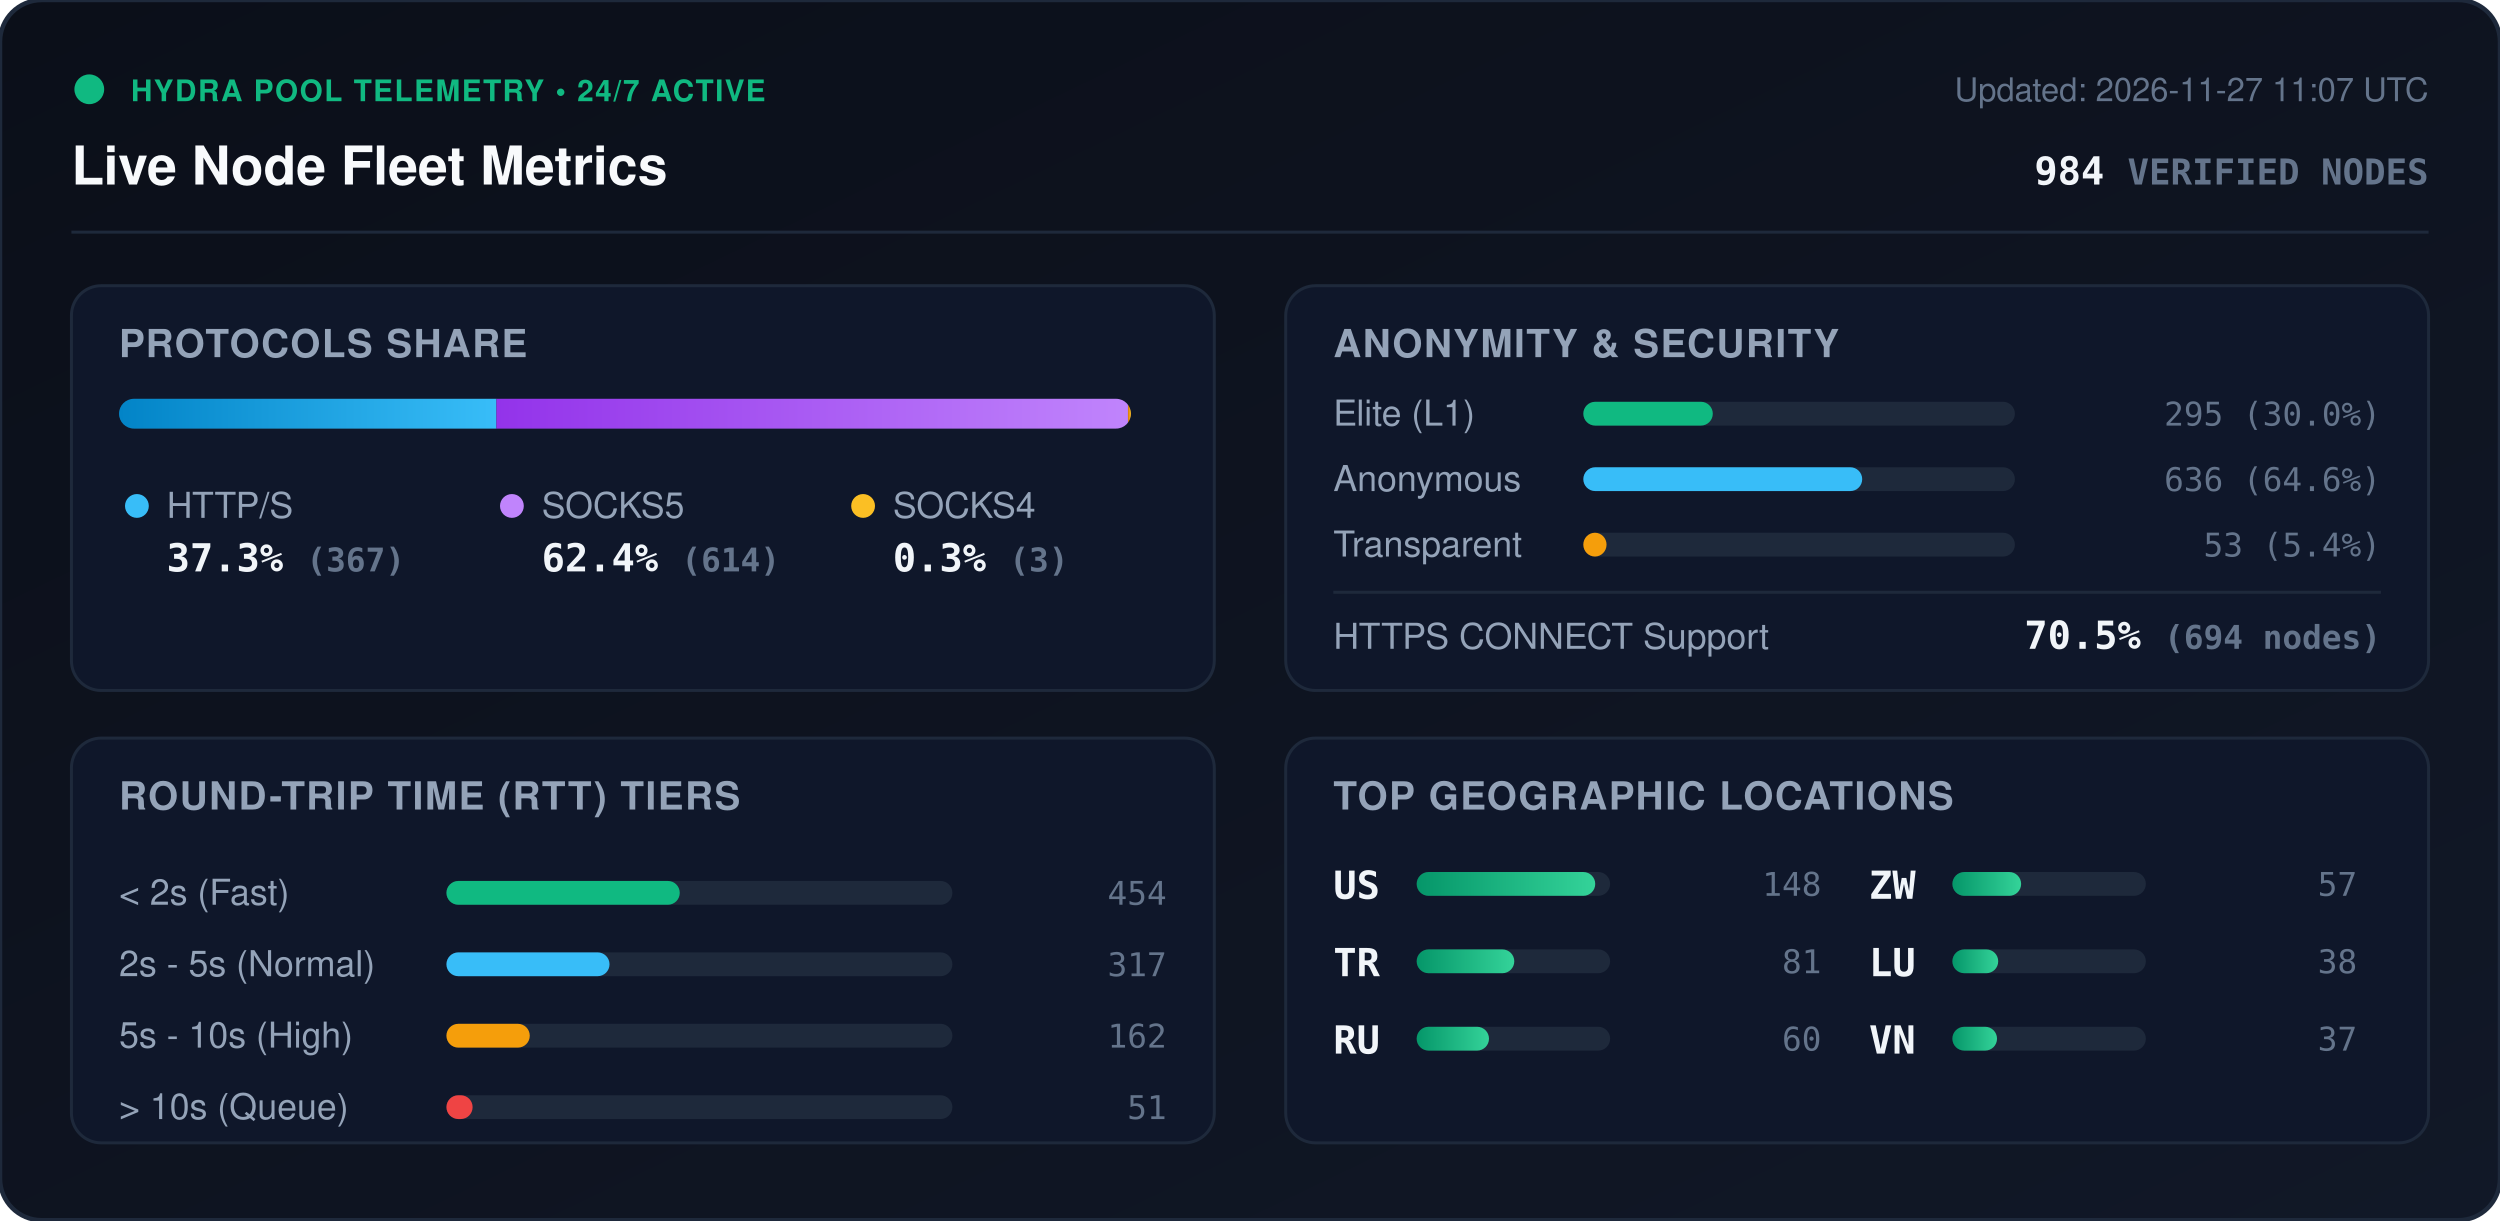
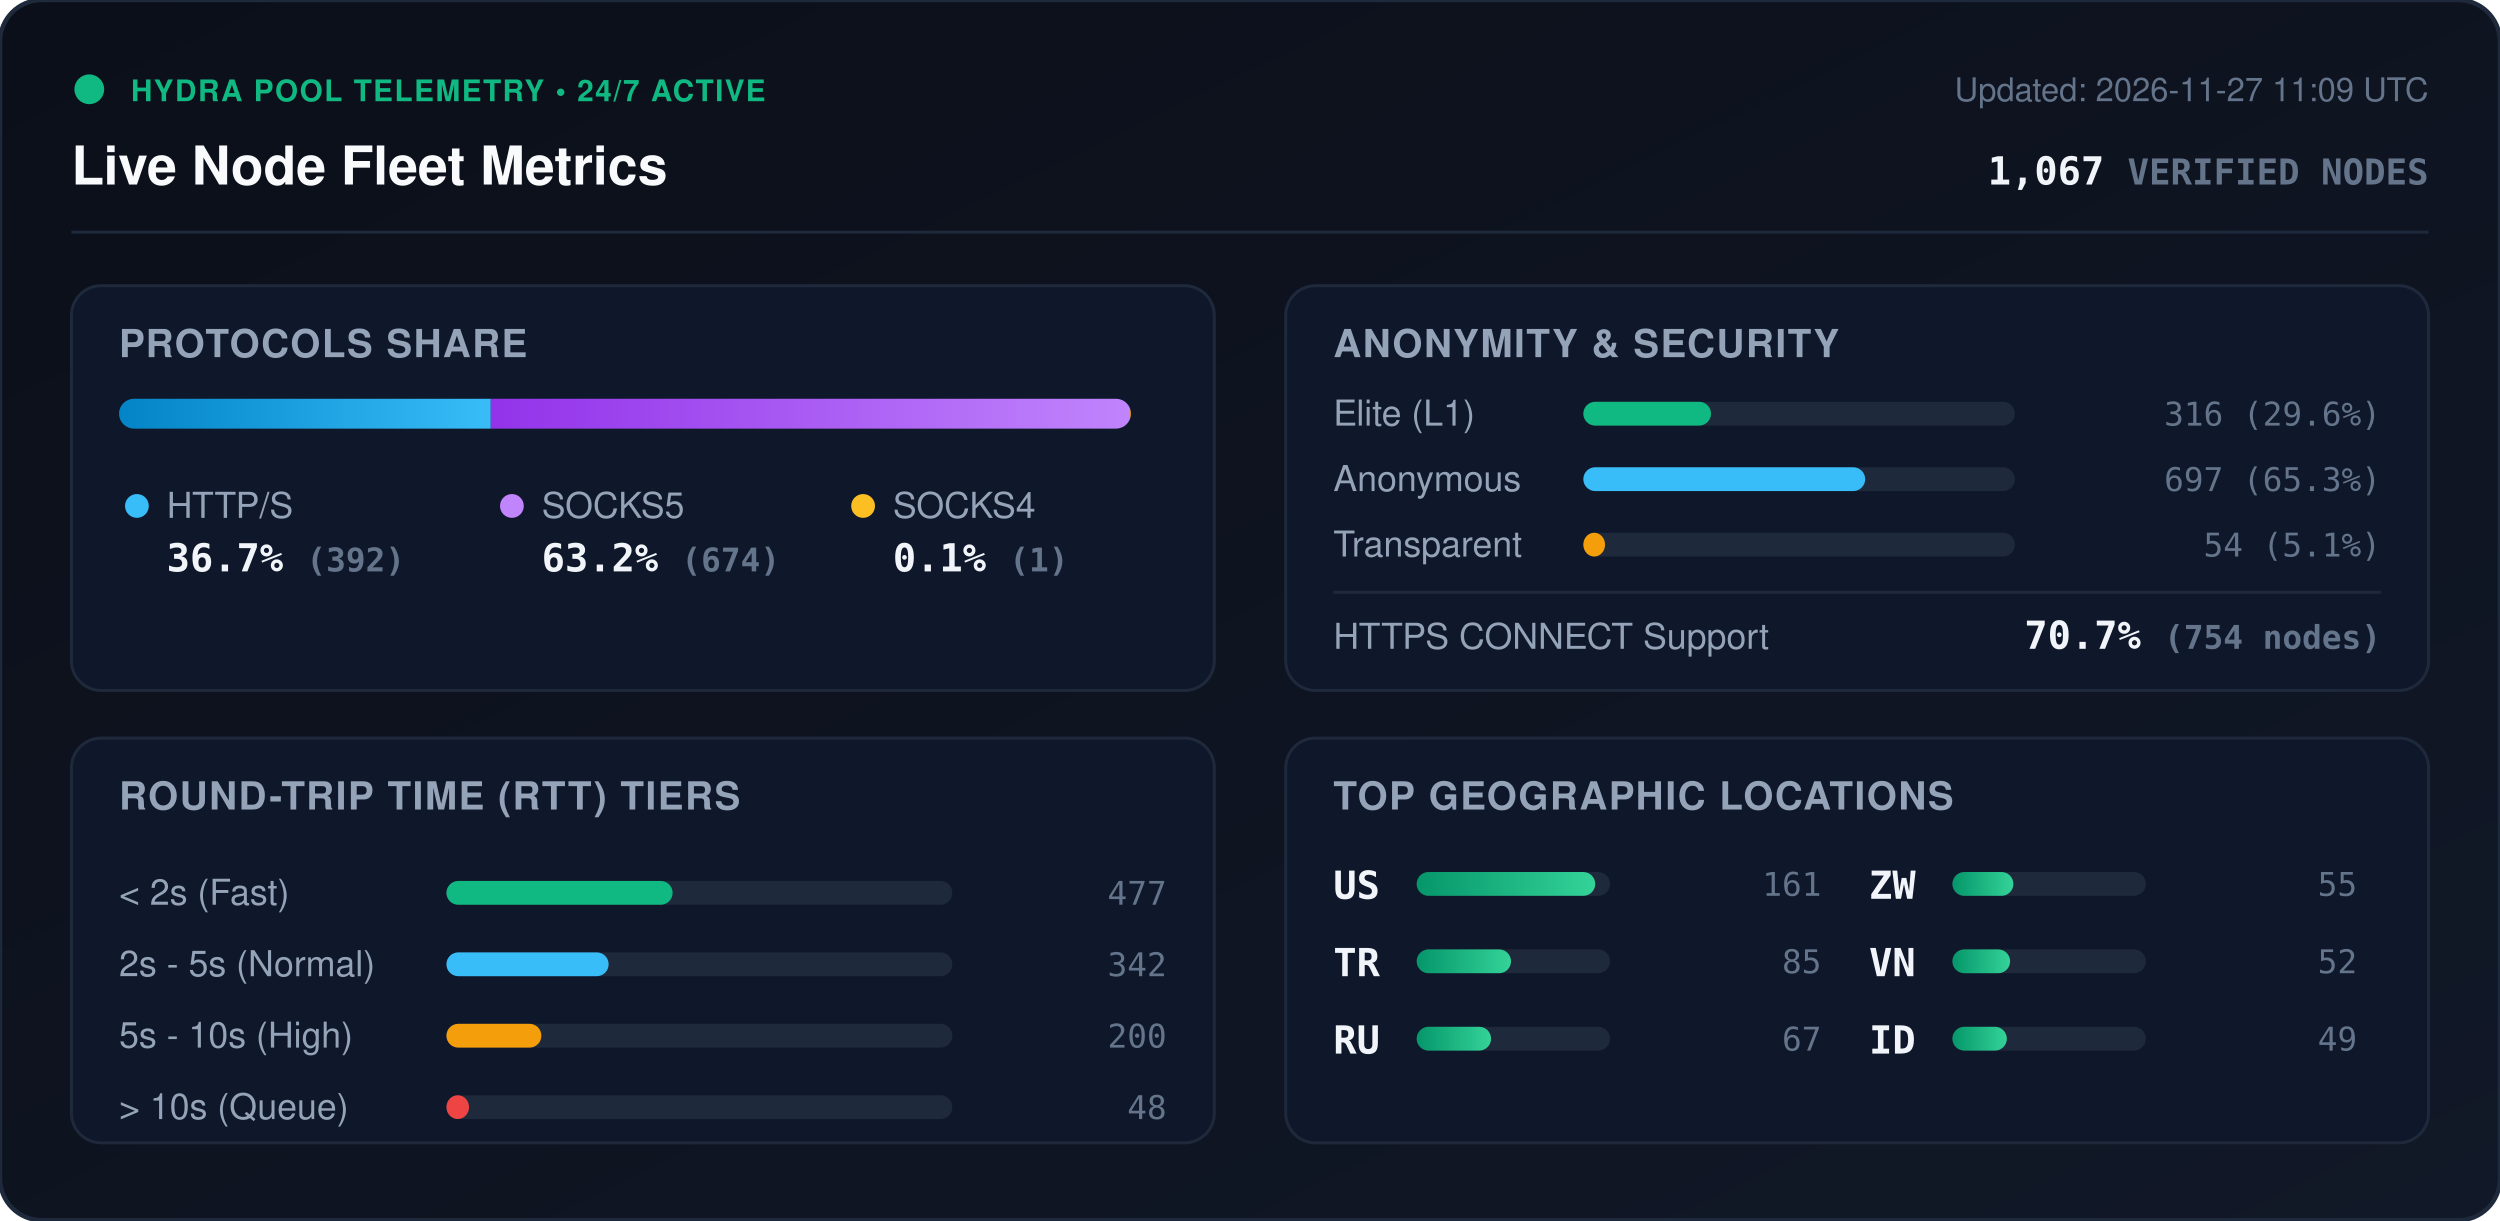
<svg xmlns="http://www.w3.org/2000/svg" viewBox="0 0 840 410" width="840" height="410" style="max-width: 100%; height: auto;">
  <defs>
    <linearGradient id="bg" x1="0%" y1="0%" x2="100%" y2="100%">
      <stop offset="0%" stop-color="#0b0f19" />
      <stop offset="100%" stop-color="#111827" />
    </linearGradient>
    <linearGradient id="bar-http" x1="0%" y1="0%" x2="100%" y2="0%">
      <stop offset="0%" stop-color="#0284c7" />
      <stop offset="100%" stop-color="#38bdf8" />
    </linearGradient>
    <linearGradient id="bar-socks5" x1="0%" y1="0%" x2="100%" y2="0%">
      <stop offset="0%" stop-color="#9333ea" />
      <stop offset="100%" stop-color="#c084fc" />
    </linearGradient>
    <linearGradient id="bar-socks4" x1="0%" y1="0%" x2="100%" y2="0%">
      <stop offset="0%" stop-color="#d97706" />
      <stop offset="100%" stop-color="#fbbf24" />
    </linearGradient>
    <linearGradient id="bar-green" x1="0%" y1="0%" x2="100%" y2="0%">
      <stop offset="0%" stop-color="#059669" />
      <stop offset="100%" stop-color="#34d399" />
    </linearGradient>
    <clipPath id="prog-track-clip">
      <rect width="340.0" height="10" rx="5" />
    </clipPath>
    <style>
      .title { font: 700 18px -apple-system, BlinkMacSystemFont, 'Segoe UI', Helvetica, Arial, sans-serif; fill: #f8fafc; }
      .sub { font: 500 11px -apple-system, BlinkMacSystemFont, 'Segoe UI', Helvetica, Arial, sans-serif; fill: #64748b; }
      .section-hdr { font: 600 13px -apple-system, BlinkMacSystemFont, 'Segoe UI', Helvetica, Arial, sans-serif; fill: #94a3b8; letter-spacing: 0.5px; }
      .metric-val { font: 700 13px -apple-system, BlinkMacSystemFont, 'Segoe UI', Helvetica, Arial, sans-serif; fill: #f1f5f9; }
      .metric-lbl { font: 500 12px -apple-system, BlinkMacSystemFont, 'Segoe UI', Helvetica, Arial, sans-serif; fill: #94a3b8; }
      .badge-txt { font: 700 10px -apple-system, BlinkMacSystemFont, 'Segoe UI', Helvetica, Arial, sans-serif; fill: #10b981; letter-spacing: 0.5px; }
      .mono { font-family: ui-monospace, SFMono-Regular, Menlo, Monaco, Consolas, monospace; }
      .pulse { animation: beacon 2s infinite ease-in-out; }
      @keyframes beacon { 0%, 100% { opacity: 1; } 50% { opacity: 0.35; } }
    </style>
  </defs>
  <rect width="840" height="410" rx="14" fill="url(#bg)" stroke="#1e293b" stroke-width="1.5" />
  <g transform="translate(24, 24)">
    <circle cx="6" cy="6" r="5" fill="#10b981" class="pulse" />
    <text x="20" y="10" class="badge-txt">HYDRA POOL TELEMETRY • 24/7 ACTIVE</text>
    <text x="0" y="38" class="title">Live Node Fleet Metrics</text>
-     <text x="792" y="10" text-anchor="end" class="sub">Updated: 2026-11-27 11:07 UTC</text>
-     <text x="792" y="38" text-anchor="end" class="metric-val mono" fill="#38bdf8">984 <tspan font-size="12" fill="#64748b">VERIFIED NODES</tspan>
+     <text x="792" y="10" text-anchor="end" class="sub">Updated: 2026-11-27 11:09 UTC</text>
+     <text x="792" y="38" text-anchor="end" class="metric-val mono" fill="#38bdf8">1,067 <tspan font-size="12" fill="#64748b">VERIFIED NODES</tspan>
    </text>
  </g>
  <line x1="24" y1="78" x2="816" y2="78" stroke="#1e293b" stroke-width="1" />
  <g transform="translate(24, 96)">
    <rect width="384" height="136" rx="10" fill="#0f172a" stroke="#1e293b" />
    <text x="16" y="24" class="section-hdr">PROTOCOLS SHARE</text>
    <g transform="translate(16, 38)">
      <rect width="340.0" height="10" rx="5" fill="#1e293b" />
      <g clip-path="url(#prog-track-clip)">
-         <rect x="0" width="126.8" height="10" fill="url(#bar-http)" />
-         <rect x="126.8" width="212.2" height="10" fill="url(#bar-socks5)" />
-         <rect x="339.0" width="1.0" height="10" fill="url(#bar-socks4)" />
+         <rect x="0" width="124.9" height="10" fill="url(#bar-http)" />
+         <rect x="124.9" width="214.8" height="10" fill="url(#bar-socks5)" />
+         <rect x="339.7" width="0.3" height="10" fill="url(#bar-socks4)" />
      </g>
    </g>
    <g transform="translate(16, 68)">
      <circle cx="6" cy="6" r="4" fill="#38bdf8" />
      <text x="16" y="10" class="metric-lbl">HTTP/S</text>
-       <text x="16" y="28" class="metric-val mono">37.3% <tspan font-size="11" fill="#64748b">(367)</tspan>
+       <text x="16" y="28" class="metric-val mono">36.7% <tspan font-size="11" fill="#64748b">(392)</tspan>
      </text>
      <circle cx="132" cy="6" r="4" fill="#c084fc" />
      <text x="142" y="10" class="metric-lbl">SOCKS5</text>
-       <text x="142" y="28" class="metric-val mono">62.4% <tspan font-size="11" fill="#64748b">(614)</tspan>
+       <text x="142" y="28" class="metric-val mono">63.2% <tspan font-size="11" fill="#64748b">(674)</tspan>
      </text>
      <circle cx="250" cy="6" r="4" fill="#fbbf24" />
      <text x="260" y="10" class="metric-lbl">SOCKS4</text>
-       <text x="260" y="28" class="metric-val mono">0.3% <tspan font-size="11" fill="#64748b">(3)</tspan>
+       <text x="260" y="28" class="metric-val mono">0.1% <tspan font-size="11" fill="#64748b">(1)</tspan>
      </text>
    </g>
  </g>
  <g transform="translate(432, 96)">
    <rect width="384" height="136" rx="10" fill="#0f172a" stroke="#1e293b" />
    <text x="16" y="24" class="section-hdr">ANONYMITY &amp; SECURITY</text>
    <text x="16" y="47" class="metric-lbl">Elite (L1)</text>
    <rect x="100" y="39" width="145.0" height="8" rx="4" fill="#1e293b" />
-     <rect x="100" y="39" width="43.5" height="8" rx="4" fill="#10b981" />
-     <text x="368" y="47" text-anchor="end" class="mono sub" fill="#e2e8f0">295 (30.0%)</text>
+     <rect x="100" y="39" width="42.9" height="8" rx="4" fill="#10b981" />
+     <text x="368" y="47" text-anchor="end" class="mono sub" fill="#e2e8f0">316 (29.6%)</text>
    <text x="16" y="69" class="metric-lbl">Anonymous</text>
    <rect x="100" y="61" width="145.0" height="8" rx="4" fill="#1e293b" />
-     <rect x="100" y="61" width="93.7" height="8" rx="4" fill="#38bdf8" />
-     <text x="368" y="69" text-anchor="end" class="mono sub" fill="#e2e8f0">636 (64.6%)</text>
+     <rect x="100" y="61" width="94.7" height="8" rx="4" fill="#38bdf8" />
+     <text x="368" y="69" text-anchor="end" class="mono sub" fill="#e2e8f0">697 (65.3%)</text>
    <text x="16" y="91" class="metric-lbl">Transparent</text>
    <rect x="100" y="83" width="145.0" height="8" rx="4" fill="#1e293b" />
-     <rect x="100" y="83" width="7.8" height="8" rx="4" fill="#f59e0b" />
-     <text x="368" y="91" text-anchor="end" class="mono sub" fill="#e2e8f0">53 (5.4%)</text>
+     <rect x="100" y="83" width="7.3" height="8" rx="4" fill="#f59e0b" />
+     <text x="368" y="91" text-anchor="end" class="mono sub" fill="#e2e8f0">54 (5.1%)</text>
    <line x1="16" y1="103" x2="368" y2="103" stroke="#1e293b" stroke-width="1" />
    <text x="16" y="122" class="metric-lbl">HTTPS CONNECT Support</text>
-     <text x="368" y="122" text-anchor="end" class="metric-val mono" fill="#34d399">70.5% <tspan font-size="11" fill="#64748b">(694 nodes)</tspan>
+     <text x="368" y="122" text-anchor="end" class="metric-val mono" fill="#34d399">70.7% <tspan font-size="11" fill="#64748b">(754 nodes)</tspan>
    </text>
  </g>
  <g transform="translate(24, 248)">
    <rect width="384" height="136" rx="10" fill="#0f172a" stroke="#1e293b" />
    <text x="16" y="24" class="section-hdr">ROUND-TRIP TIME (RTT) TIERS</text>
    <g transform="translate(16, 42)">
      <text x="0" y="14" class="metric-lbl">&lt; 2s (Fast)</text>
      <rect x="110" y="6" width="170" height="8" rx="4" fill="#1e293b" />
-       <rect x="110" y="6" width="78.4" height="8" rx="4" fill="#10b981" />
-       <text x="352" y="14" text-anchor="end" class="mono sub">454</text>
+       <rect x="110" y="6" width="76.0" height="8" rx="4" fill="#10b981" />
+       <text x="352" y="14" text-anchor="end" class="mono sub">477</text>
      <text x="0" y="38" class="metric-lbl">2s - 5s (Normal)</text>
      <rect x="110" y="30" width="170" height="8" rx="4" fill="#1e293b" />
-       <rect x="110" y="30" width="54.8" height="8" rx="4" fill="#38bdf8" />
-       <text x="352" y="38" text-anchor="end" class="mono sub">317</text>
+       <rect x="110" y="30" width="54.5" height="8" rx="4" fill="#38bdf8" />
+       <text x="352" y="38" text-anchor="end" class="mono sub">342</text>
      <text x="0" y="62" class="metric-lbl">5s - 10s (High)</text>
      <rect x="110" y="54" width="170" height="8" rx="4" fill="#1e293b" />
-       <rect x="110" y="54" width="28.0" height="8" rx="4" fill="#f59e0b" />
-       <text x="352" y="62" text-anchor="end" class="mono sub">162</text>
+       <rect x="110" y="54" width="31.9" height="8" rx="4" fill="#f59e0b" />
+       <text x="352" y="62" text-anchor="end" class="mono sub">200</text>
      <text x="0" y="86" class="metric-lbl">&gt; 10s (Queue)</text>
      <rect x="110" y="78" width="170" height="8" rx="4" fill="#1e293b" />
-       <rect x="110" y="78" width="8.8" height="8" rx="4" fill="#ef4444" />
-       <text x="352" y="86" text-anchor="end" class="mono sub">51</text>
+       <rect x="110" y="78" width="7.6" height="8" rx="4" fill="#ef4444" />
+       <text x="352" y="86" text-anchor="end" class="mono sub">48</text>
    </g>
  </g>
  <g transform="translate(432, 248)">
    <rect width="384" height="136" rx="10" fill="#0f172a" stroke="#1e293b" />
    <text x="16" y="24" class="section-hdr">TOP GEOGRAPHIC LOCATIONS</text>
    <g transform="translate(16, 42)">
      <g transform="translate(0, 0)">
        <text x="0" y="12" class="mono metric-val" font-size="12">US</text>
        <rect x="28" y="3" width="65" height="8" rx="4" fill="#1e293b" />
        <rect x="28" y="3" width="60.0" height="8" rx="4" fill="url(#bar-green)" />
-         <text x="164" y="11" text-anchor="end" class="mono sub">148</text>
+         <text x="164" y="11" text-anchor="end" class="mono sub">161</text>
      </g>
      <g transform="translate(0, 26)">
        <text x="0" y="12" class="mono metric-val" font-size="12">TR</text>
        <rect x="28" y="3" width="65" height="8" rx="4" fill="#1e293b" />
-         <rect x="28" y="3" width="32.8" height="8" rx="4" fill="url(#bar-green)" />
-         <text x="164" y="11" text-anchor="end" class="mono sub">81</text>
+         <rect x="28" y="3" width="31.7" height="8" rx="4" fill="url(#bar-green)" />
+         <text x="164" y="11" text-anchor="end" class="mono sub">85</text>
      </g>
      <g transform="translate(0, 52)">
        <text x="0" y="12" class="mono metric-val" font-size="12">RU</text>
        <rect x="28" y="3" width="65" height="8" rx="4" fill="#1e293b" />
-         <rect x="28" y="3" width="24.3" height="8" rx="4" fill="url(#bar-green)" />
-         <text x="164" y="11" text-anchor="end" class="mono sub">60</text>
+         <rect x="28" y="3" width="25.0" height="8" rx="4" fill="url(#bar-green)" />
+         <text x="164" y="11" text-anchor="end" class="mono sub">67</text>
      </g>
      <g transform="translate(180, 0)">
        <text x="0" y="12" class="mono metric-val" font-size="12">ZW</text>
        <rect x="28" y="3" width="65" height="8" rx="4" fill="#1e293b" />
-         <rect x="28" y="3" width="23.1" height="8" rx="4" fill="url(#bar-green)" />
-         <text x="164" y="11" text-anchor="end" class="mono sub">57</text>
+         <rect x="28" y="3" width="20.5" height="8" rx="4" fill="url(#bar-green)" />
+         <text x="164" y="11" text-anchor="end" class="mono sub">55</text>
      </g>
      <g transform="translate(180, 26)">
-         <text x="0" y="12" class="mono metric-val" font-size="12">LU</text>
+         <text x="0" y="12" class="mono metric-val" font-size="12">VN</text>
        <rect x="28" y="3" width="65" height="8" rx="4" fill="#1e293b" />
-         <rect x="28" y="3" width="15.4" height="8" rx="4" fill="url(#bar-green)" />
-         <text x="164" y="11" text-anchor="end" class="mono sub">38</text>
+         <rect x="28" y="3" width="19.4" height="8" rx="4" fill="url(#bar-green)" />
+         <text x="164" y="11" text-anchor="end" class="mono sub">52</text>
      </g>
      <g transform="translate(180, 52)">
-         <text x="0" y="12" class="mono metric-val" font-size="12">VN</text>
+         <text x="0" y="12" class="mono metric-val" font-size="12">ID</text>
        <rect x="28" y="3" width="65" height="8" rx="4" fill="#1e293b" />
-         <rect x="28" y="3" width="15.0" height="8" rx="4" fill="url(#bar-green)" />
-         <text x="164" y="11" text-anchor="end" class="mono sub">37</text>
+         <rect x="28" y="3" width="18.3" height="8" rx="4" fill="url(#bar-green)" />
+         <text x="164" y="11" text-anchor="end" class="mono sub">49</text>
      </g>
    </g>
  </g>
</svg>
